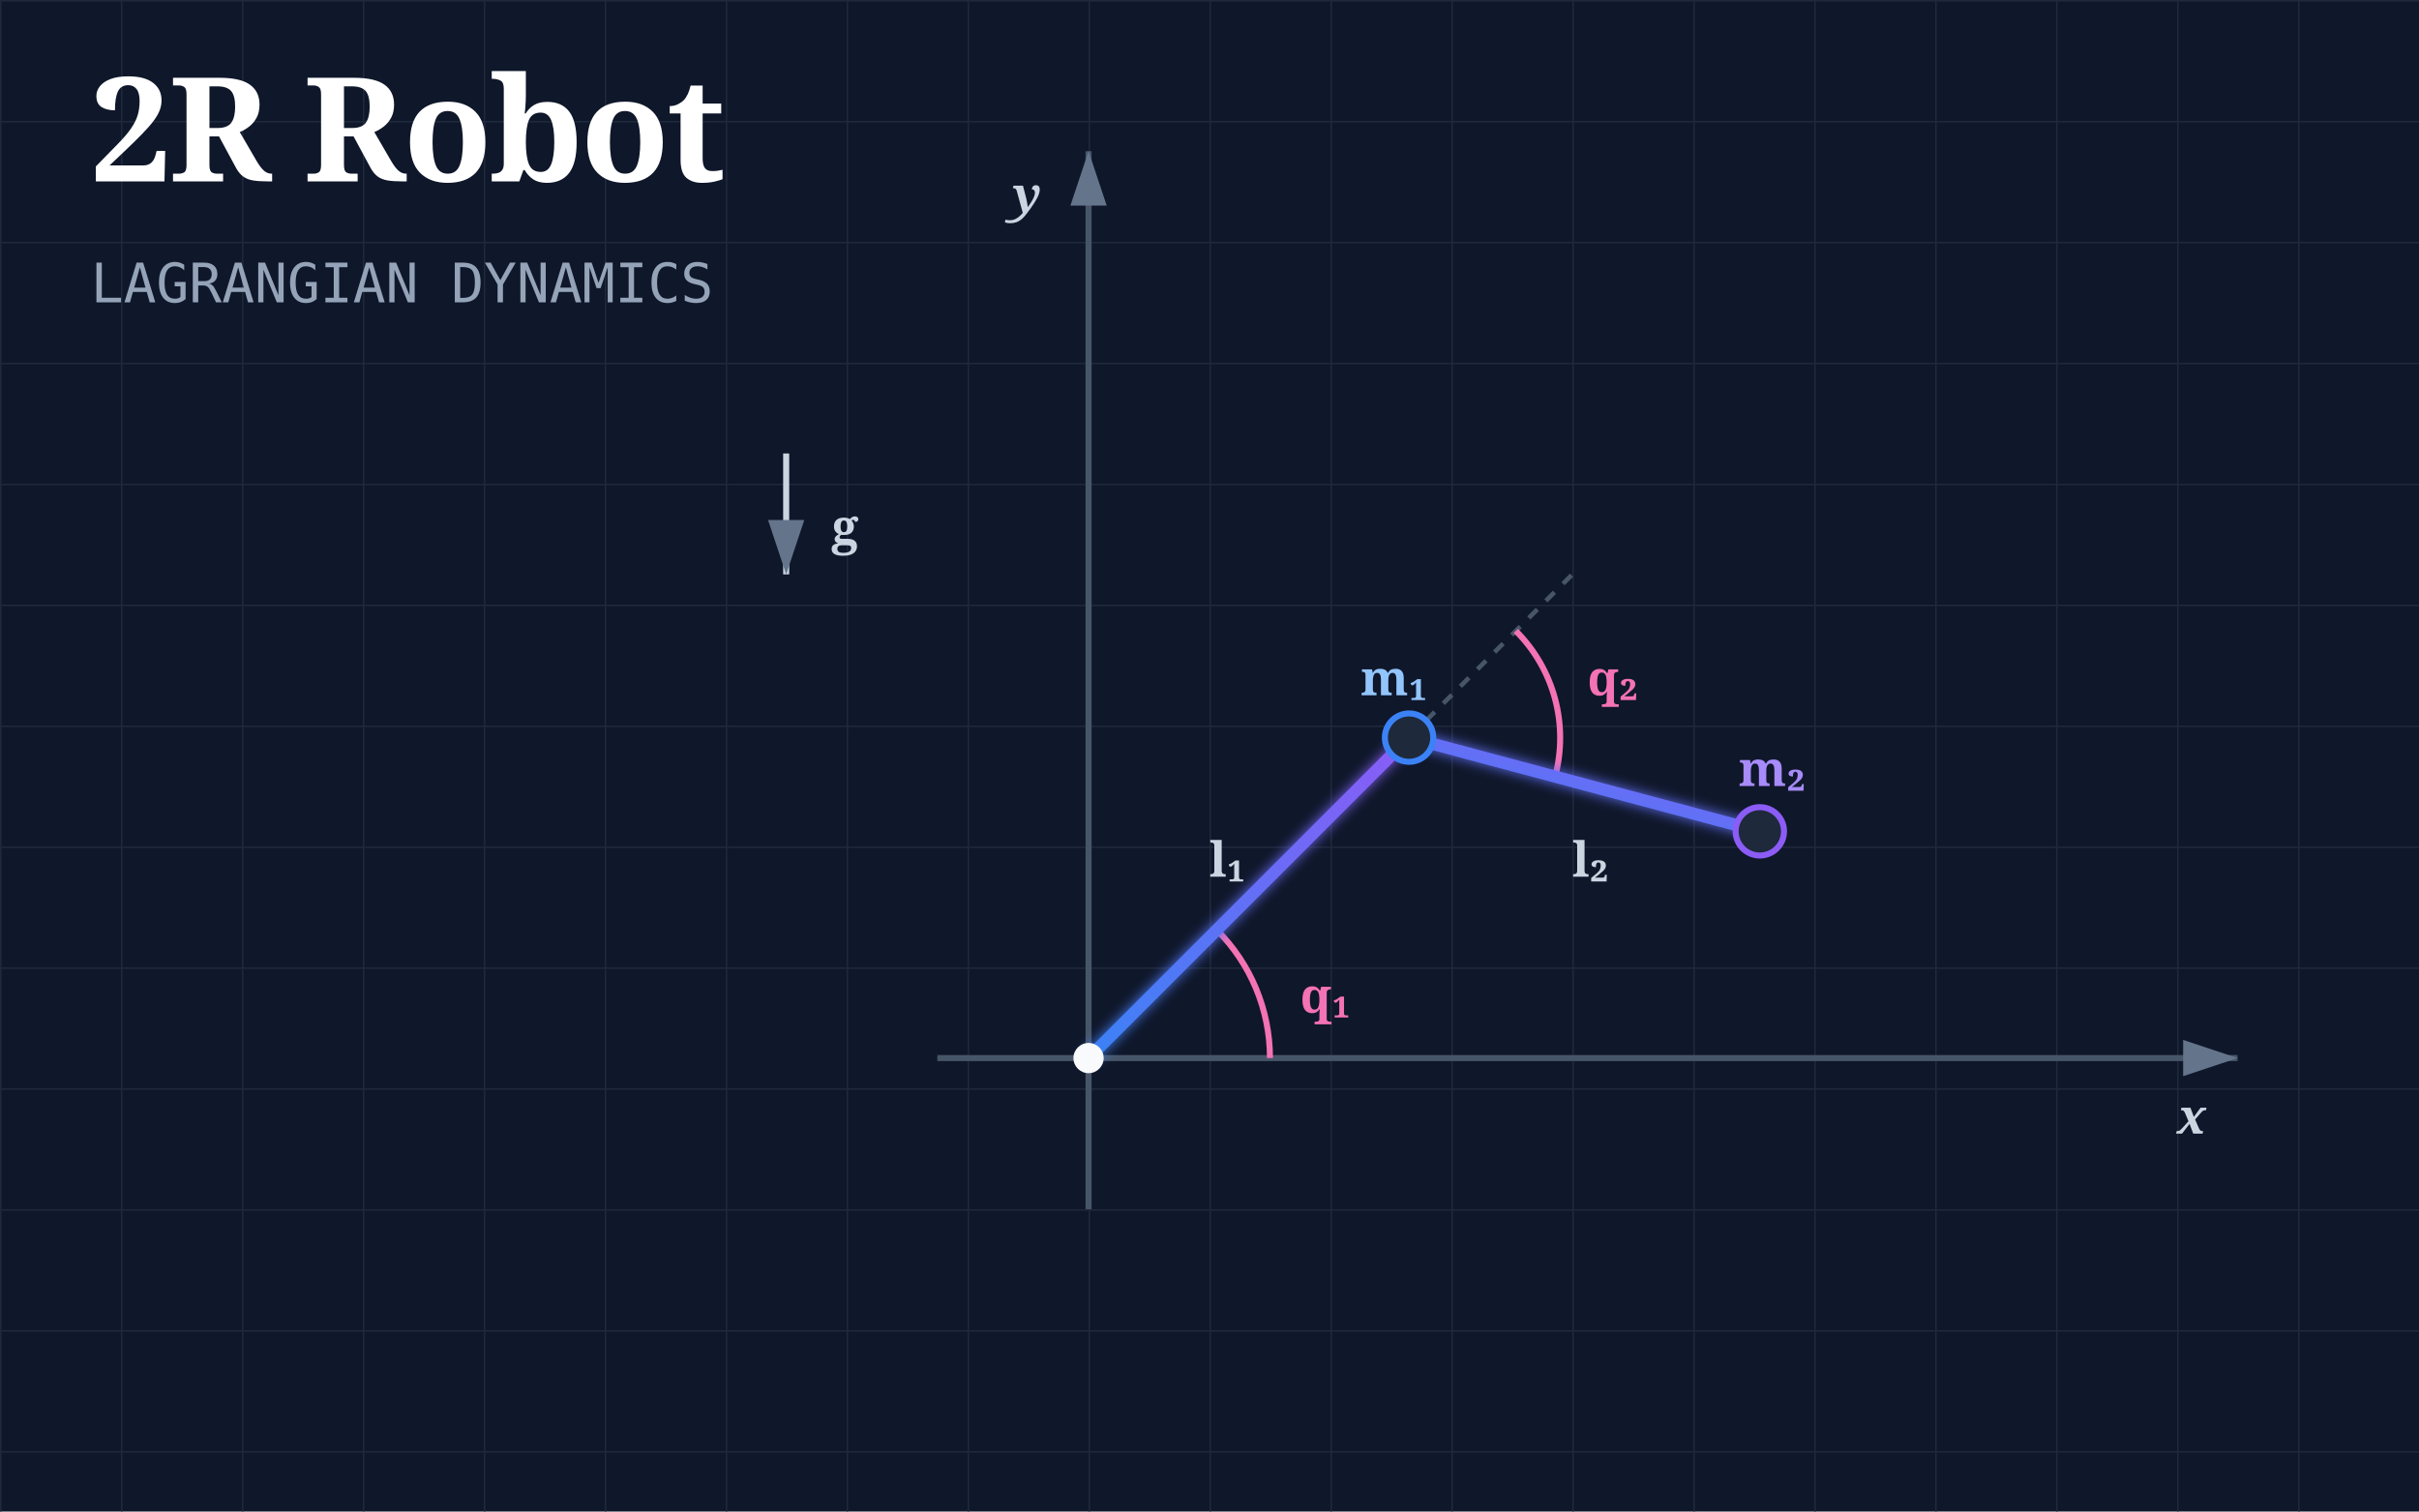
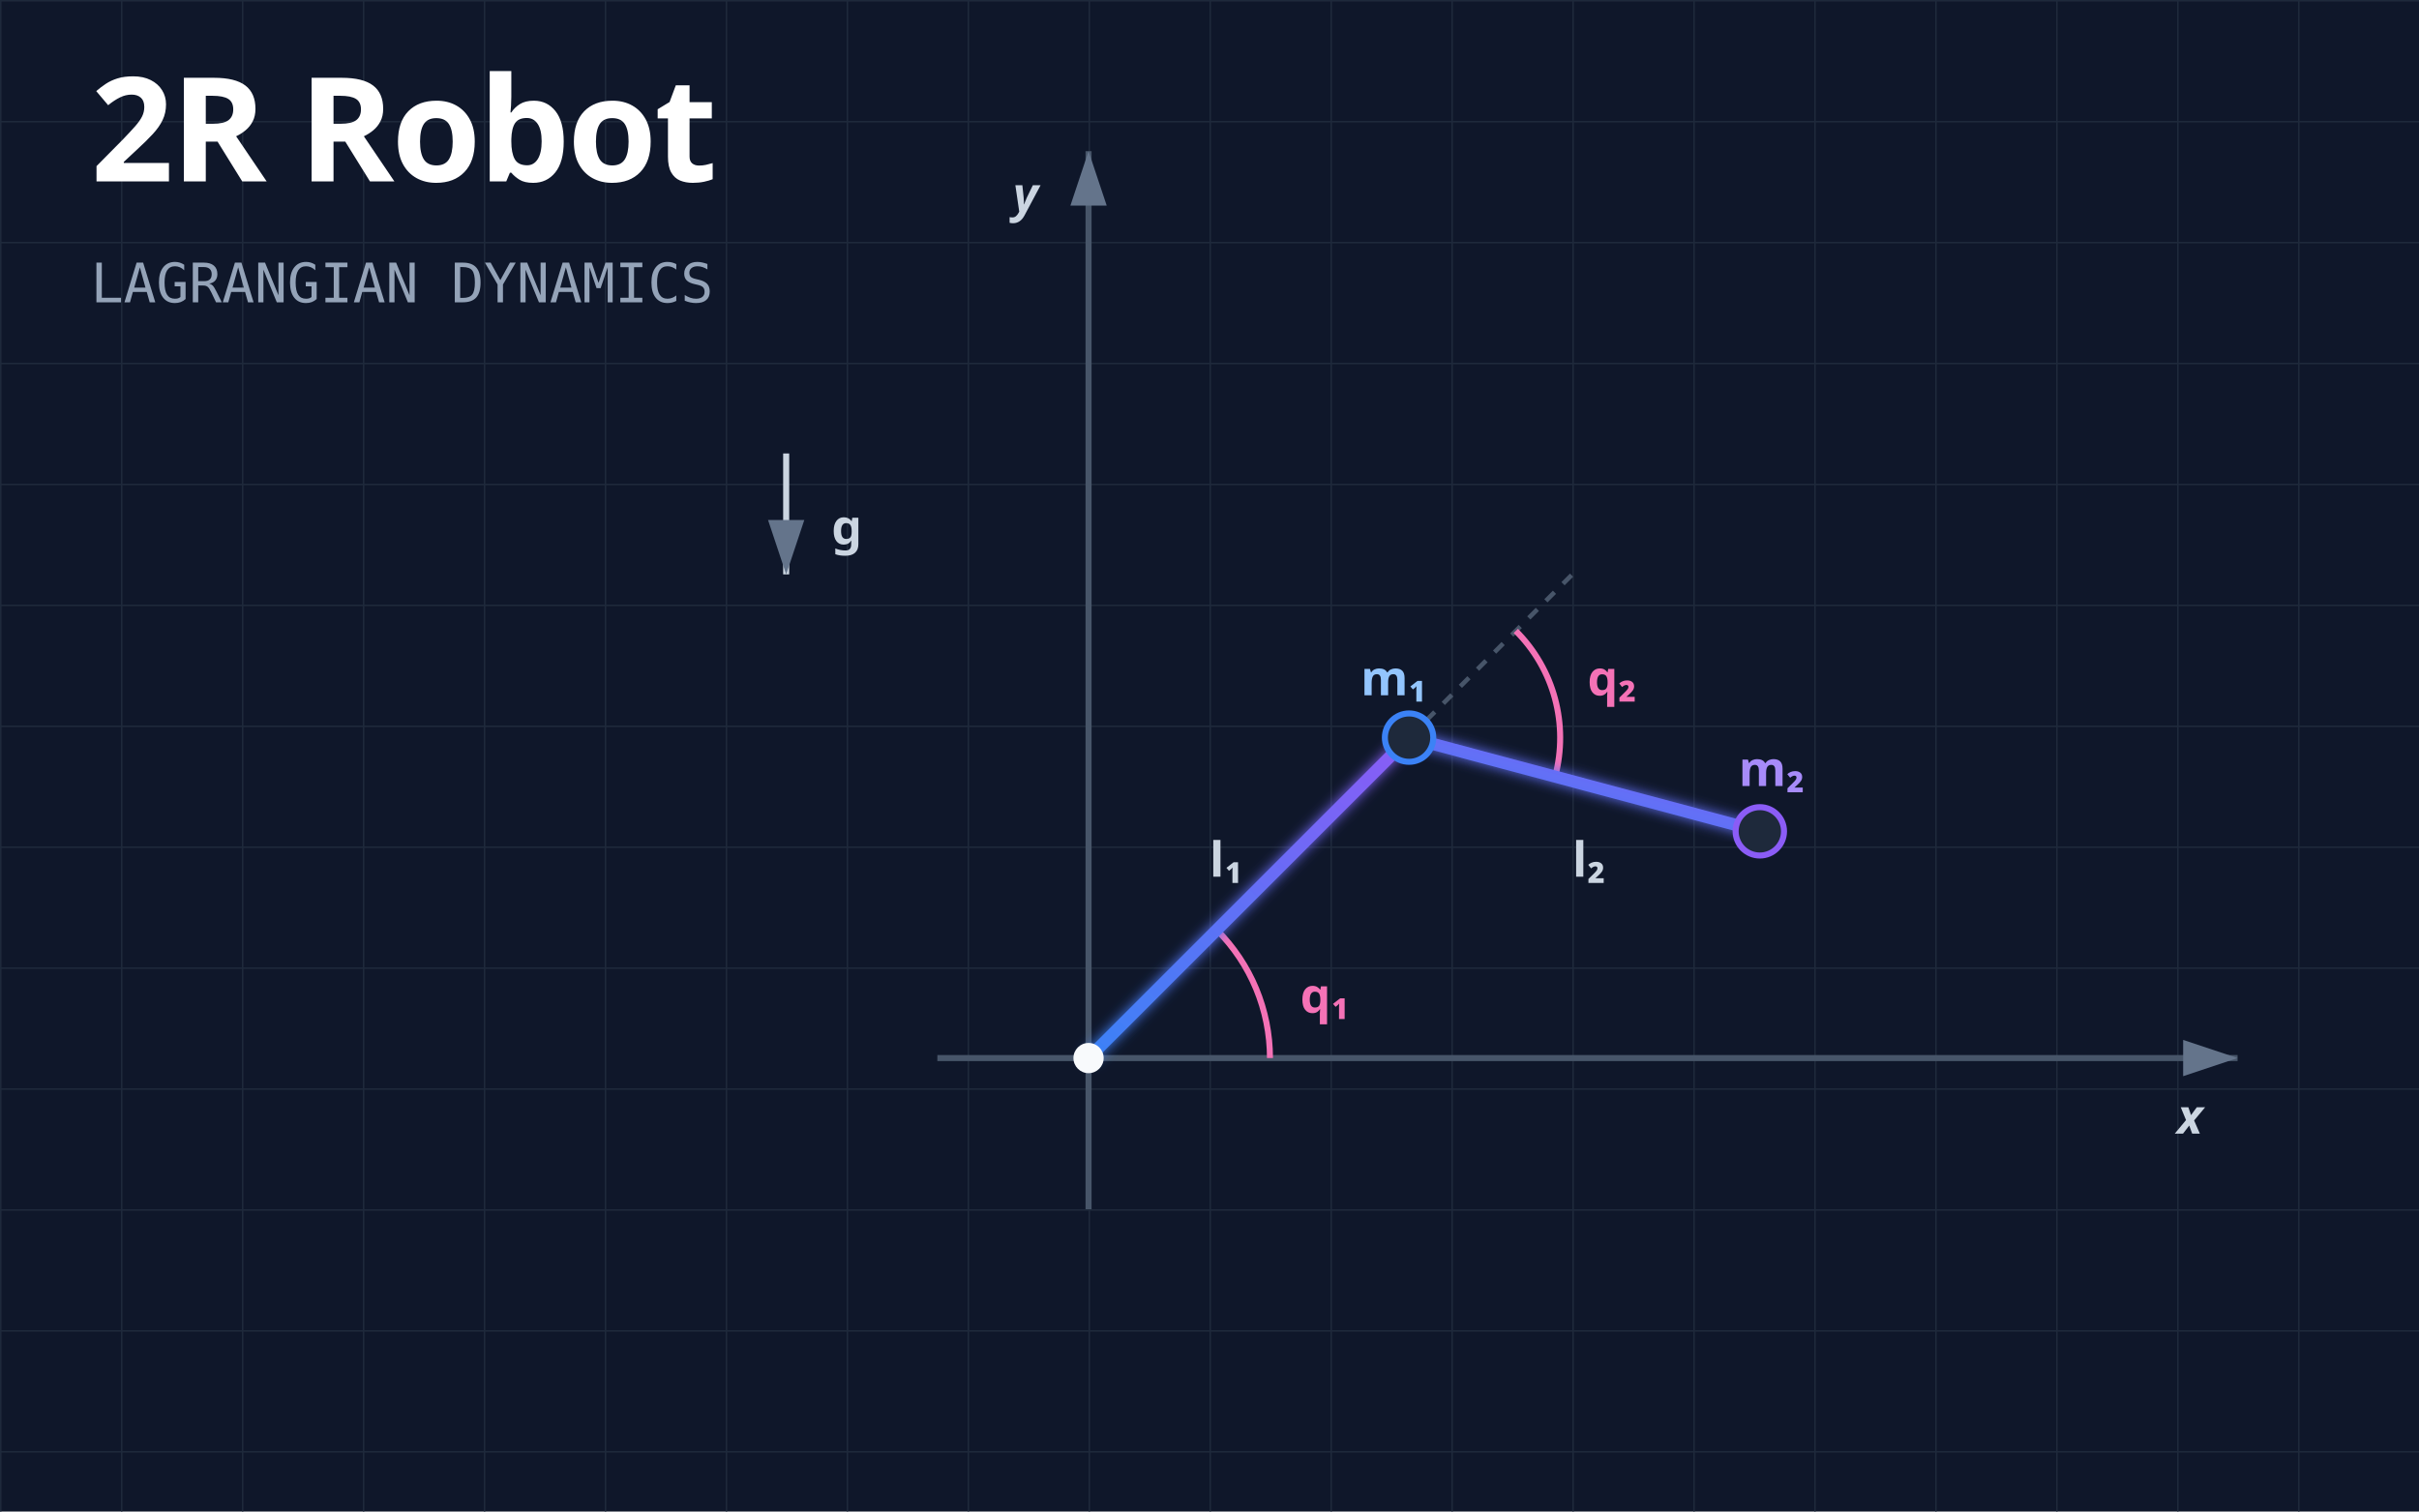
<svg xmlns="http://www.w3.org/2000/svg" viewBox="0 0 800 500">
  <defs>
    <linearGradient id="grad1" x1="0%" y1="0%" x2="100%" y2="100%">
      <stop offset="0%" style="stop-color:#3b82f6;stop-opacity:1" />
      <stop offset="100%" style="stop-color:#8b5cf6;stop-opacity:1" />
    </linearGradient>
    <filter id="glow">
      <feGaussianBlur stdDeviation="2" result="coloredBlur" />
      <feMerge>
        <feMergeNode in="coloredBlur" />
        <feMergeNode in="SourceGraphic" />
      </feMerge>
    </filter>
    <marker id="arrow" markerWidth="10" markerHeight="10" refX="9" refY="3" orient="auto" markerUnits="strokeWidth">
      <path d="M0,0 L0,6 L9,3 z" fill="#64748b" />
    </marker>
  </defs>
  <rect width="100%" height="100%" fill="#0f172a" />
  <pattern id="grid" width="40" height="40" patternUnits="userSpaceOnUse">
    <path d="M 40 0 L 0 0 0 40" fill="none" stroke="#1e293b" stroke-width="1" />
  </pattern>
  <rect width="100%" height="100%" fill="url(#grid)" />
  <g transform="translate(360, 350) scale(1, -1)">
    <line x1="-50" y1="0" x2="380" y2="0" stroke="#475569" stroke-width="2" marker-end="url(#arrow)" />
    <line x1="0" y1="-50" x2="0" y2="300" stroke="#475569" stroke-width="2" marker-end="url(#arrow)" />
    <line x1="106" y1="106" x2="160" y2="160" stroke="#475569" stroke-dasharray="4,4" stroke-width="1.5" />
    <path d="M 60 0 A 60 60 0 0 1 42.4 42.4" fill="none" stroke="#f472b6" stroke-width="2" />
    <path d="M 141.3 141.3 A 50 50 0 0 0 154.3 93.1" fill="none" stroke="#f472b6" stroke-width="2" />
    <line x1="0" y1="0" x2="106" y2="106" stroke="url(#grad1)" stroke-width="4" filter="url(#glow)" />
    <line x1="106" y1="106" x2="222" y2="75" stroke="url(#grad1)" stroke-width="4" filter="url(#glow)" />
    <circle cx="0" cy="0" r="5" fill="#f8fafc" />
    <circle cx="106" cy="106" r="8" fill="#1e293b" stroke="#3b82f6" stroke-width="2" />
    <circle cx="222" cy="75" r="8" fill="#1e293b" stroke="#8b5cf6" stroke-width="2" />
-     <g transform="scale(1, -1)" font-family="Bodoni Moda, Noto Serif SC, serif" font-weight="bold" fill="#cbd5e1">
+     <g transform="scale(1, -1)" font-family="ui-sans-serif, system-ui, sans-serif" font-weight="bold" fill="#cbd5e1">
      <text x="360" y="25" font-size="16" font-style="italic">x</text>
      <text x="-25" y="-280" font-size="16" font-style="italic">y</text>
      <text x="70" y="-15" font-size="16" fill="#f472b6">q₁</text>
      <text x="165" y="-120" font-size="16" fill="#f472b6">q₂</text>
      <text x="40" y="-60" font-size="16">l₁</text>
      <text x="160" y="-60" font-size="16">l₂</text>
      <text x="90" y="-120" font-size="16" fill="#93c5fd">m₁</text>
      <text x="215" y="-90" font-size="16" fill="#a78bfa">m₂</text>
      <g transform="translate(-100, -200)">
        <line x1="0" y1="0" x2="0" y2="40" stroke="#cbd5e1" stroke-width="2" marker-end="url(#arrow)" />
        <text x="15" y="30" font-size="16">g</text>
      </g>
    </g>
  </g>
-   <text x="30" y="60" font-family="Bodoni Moda, Noto Serif SC, serif" font-weight="800" font-size="48" fill="white" letter-spacing="-0.02em">2R Robot</text>
+   <text x="30" y="60" font-family="ui-sans-serif, system-ui" font-weight="800" font-size="48" fill="white" letter-spacing="-0.02em">2R Robot</text>
  <text x="30" y="100" font-family="ui-monospace, monospace" font-size="18" fill="#94a3b8">LAGRANGIAN DYNAMICS</text>
</svg>
